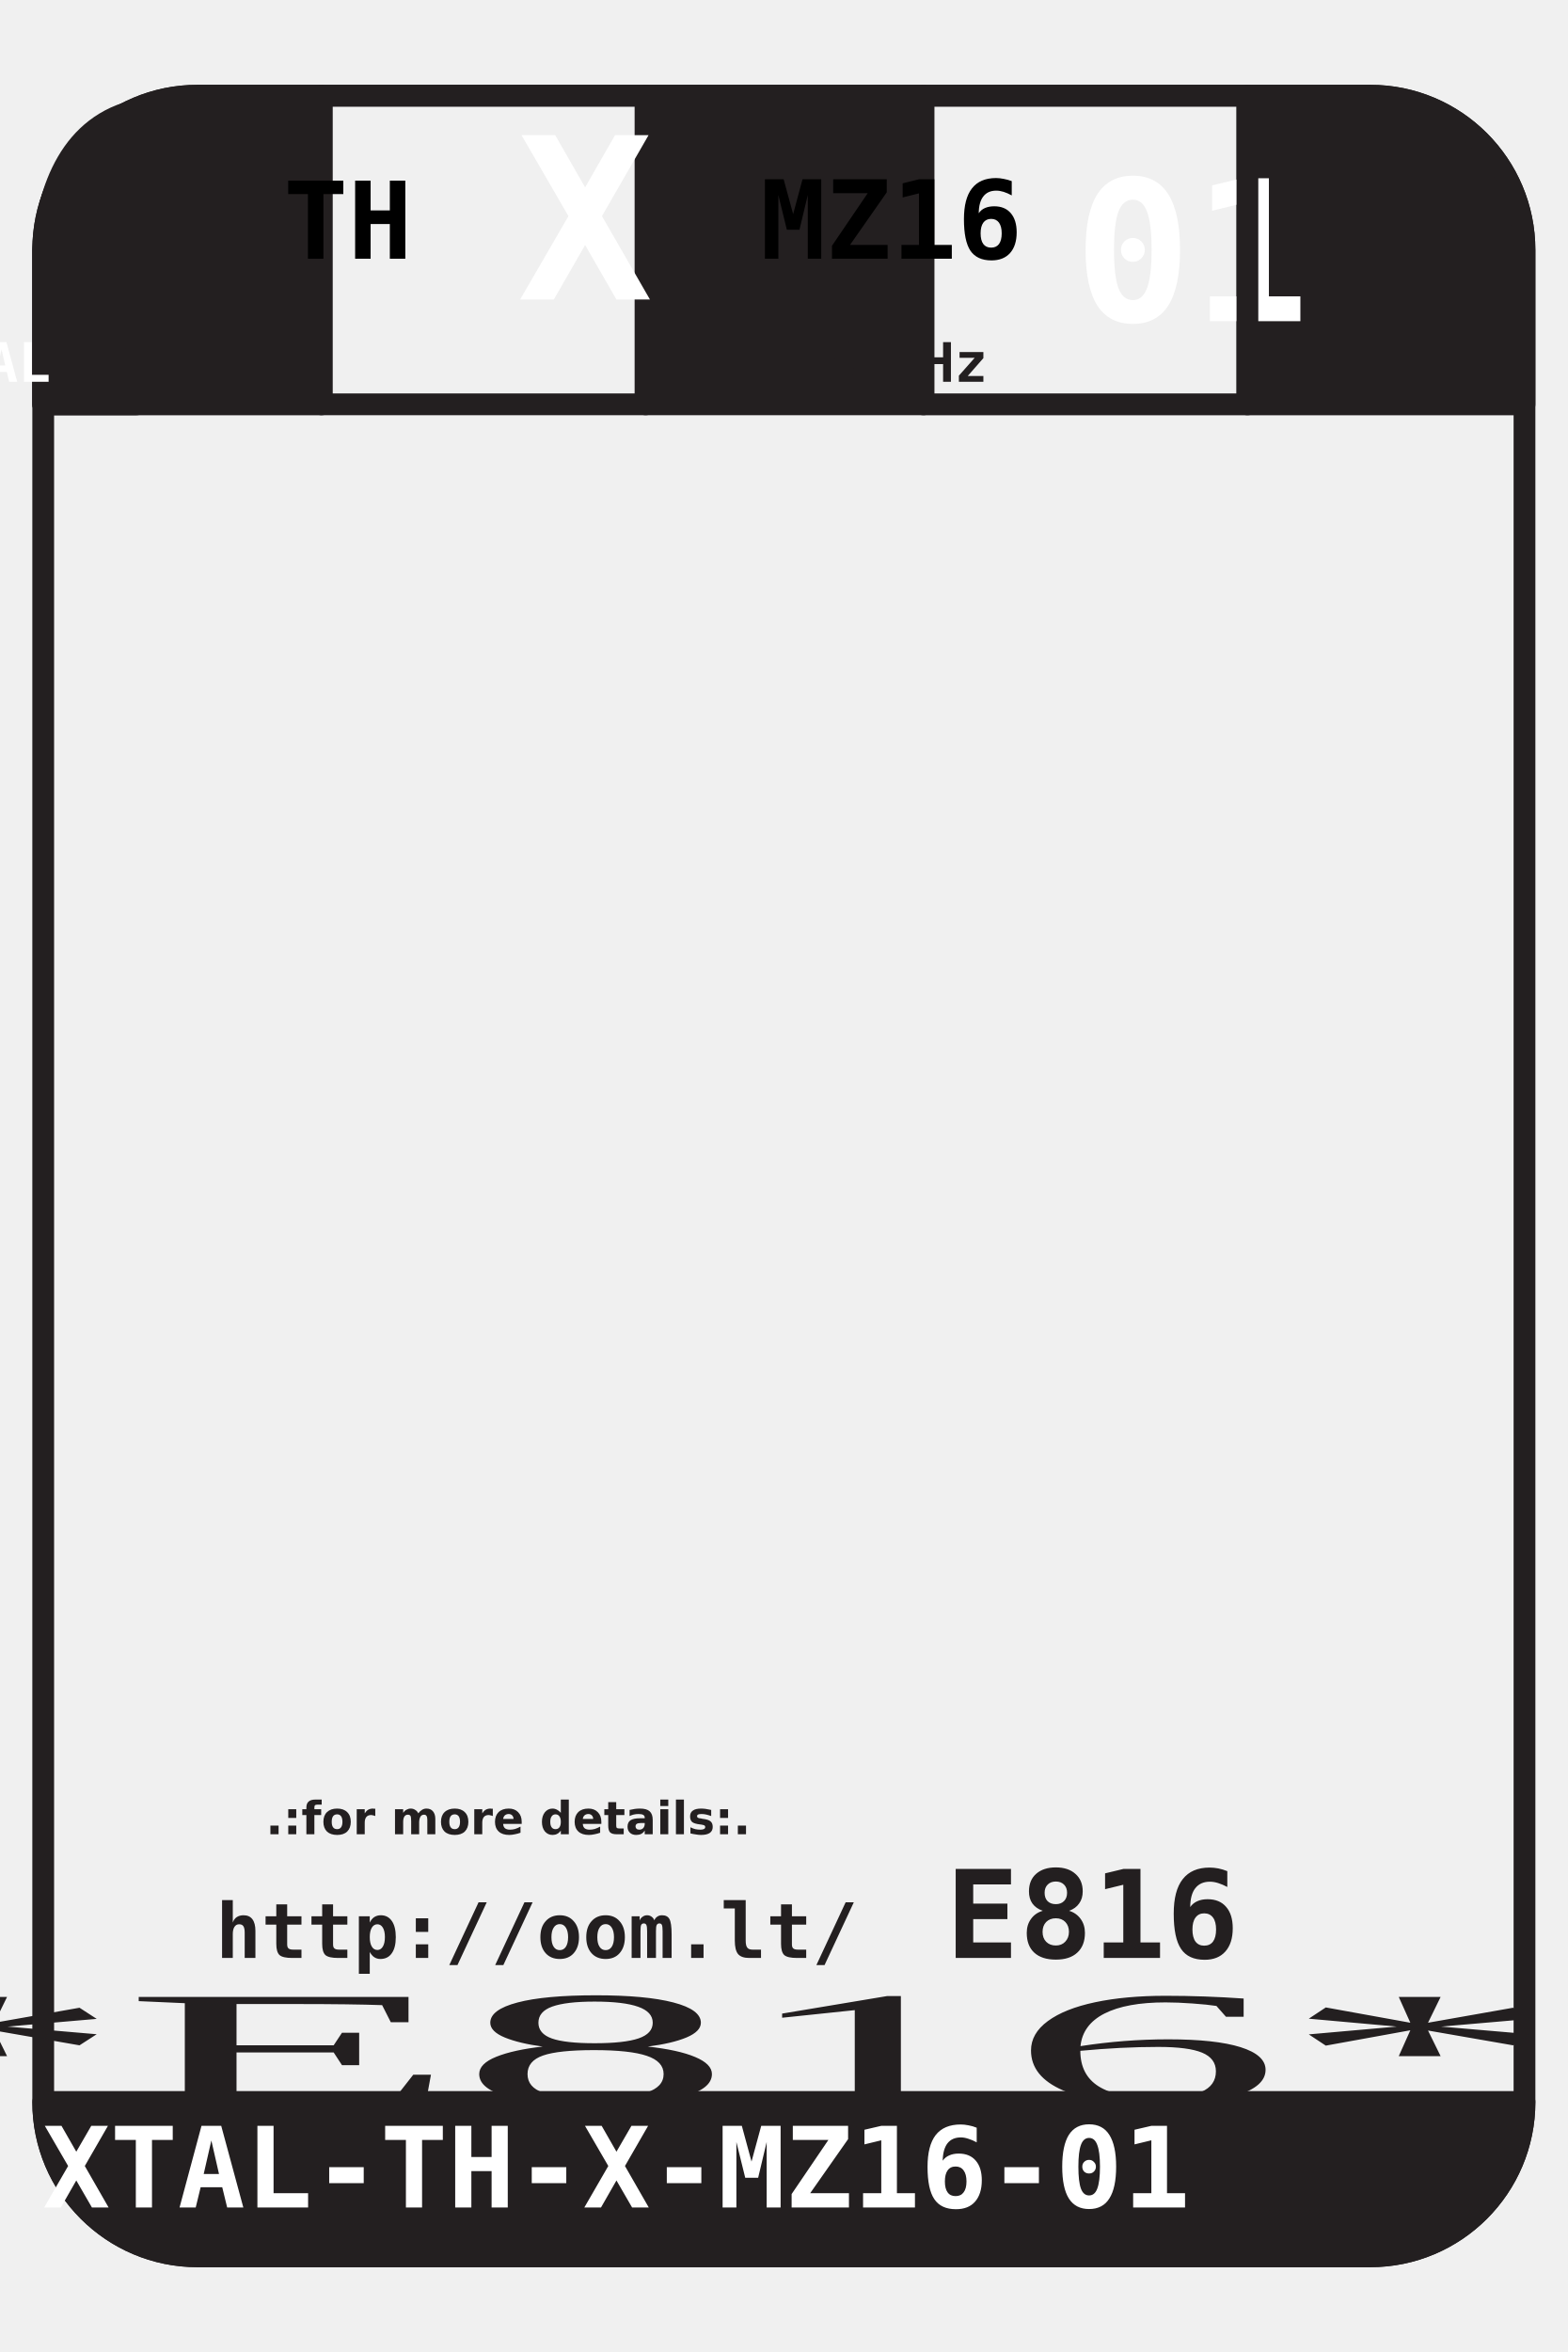
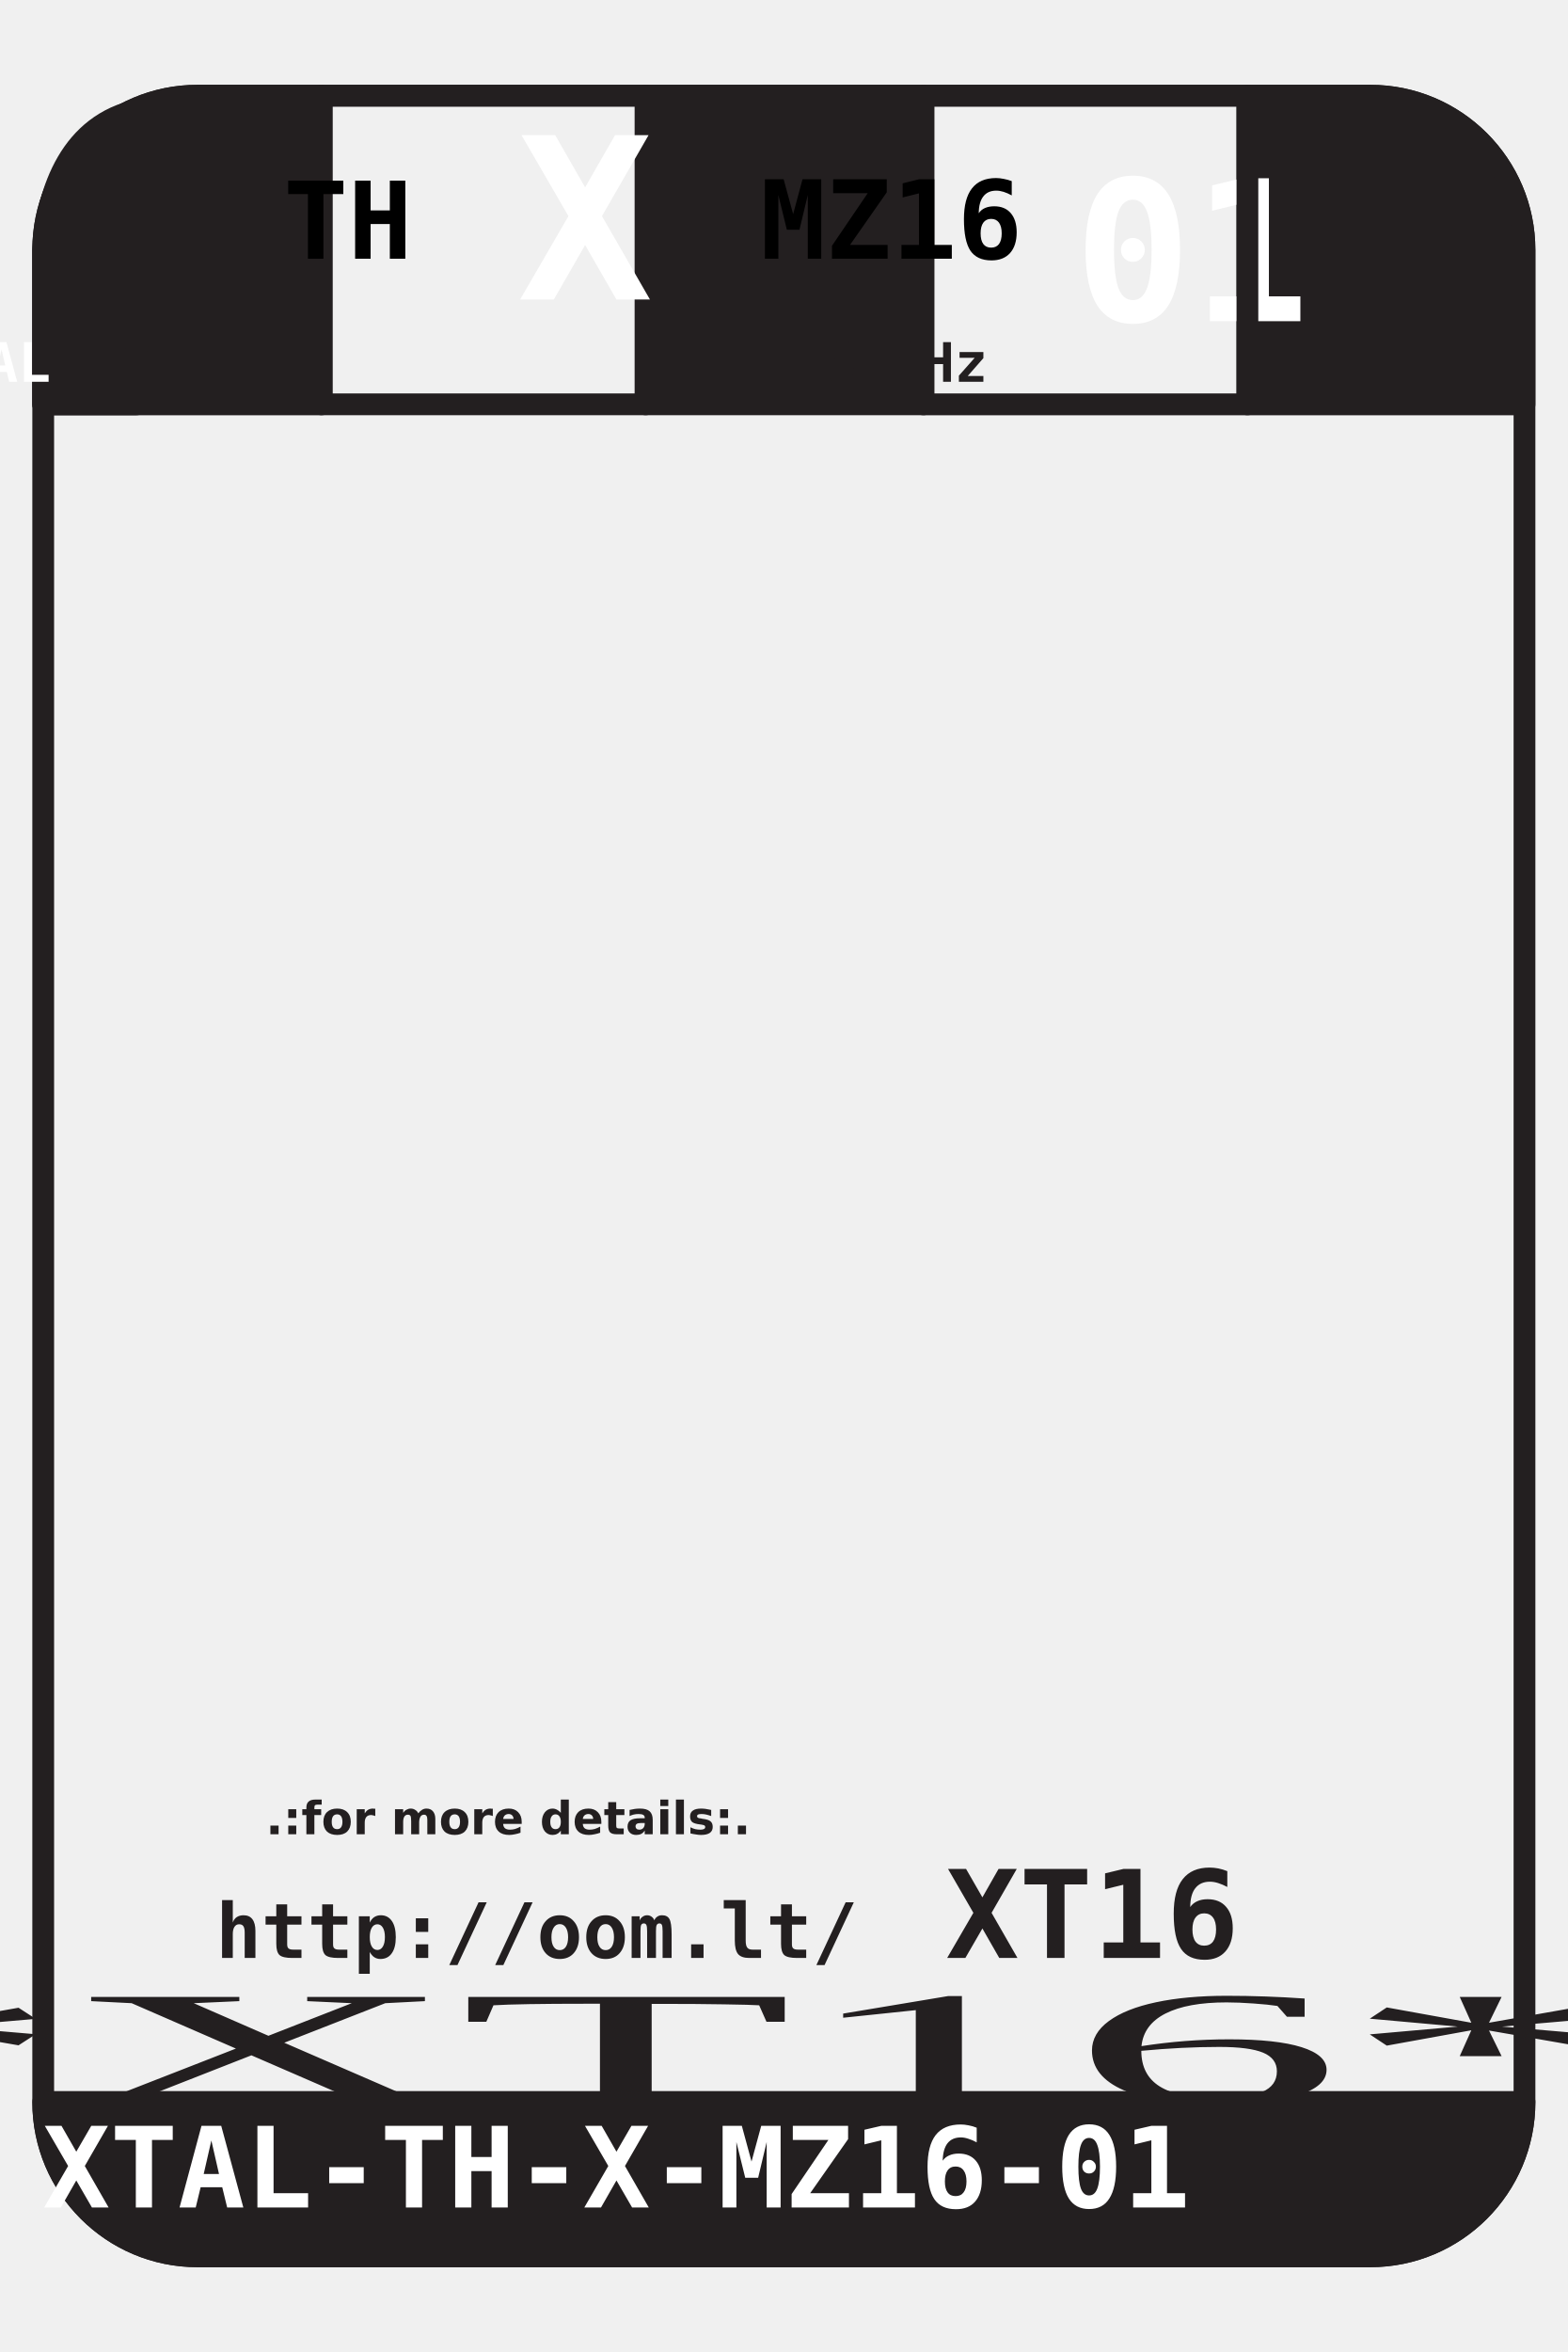
<svg xmlns="http://www.w3.org/2000/svg" id="svg3419" version="1.1" width="180" height="270" xml:space="preserve">
  <defs id="defs3423" />
  <g id="g3427" transform="matrix(1.25,0,0,-1.25,0,270)">
    <path d="m 3.969,193.039 c 0,7.826 6.347,14.173 14.173,14.173 l 107.717,0 c 7.826,0 14.173,-6.347 14.173,-14.173 l 0,-170.079 c 0,-7.826 -6.347,-14.173 -14.173,-14.173 l -107.717,0 c -7.826,0 -14.173,6.347 -14.173,14.173 l 0,170.079 z" style="fill:none;stroke:#231f20;stroke-width:2;stroke-linecap:round;stroke-linejoin:round;stroke-miterlimit:22.926;stroke-opacity:1;stroke-dasharray:none" id="path3429" />
    <text transform="scale(1,-1)" id="text3439" x="71.998" y="-326.037" style="text-align:center;text-anchor:middle">
      <tspan style="font-size:6px;font-variant:normal;font-weight:bold;text-align:center;writing-mode:lr-tb;text-anchor:middle;fill:#231f20;fill-opacity:1;fill-rule:nonzero;stroke:none;font-family:Helvetica LT;-inkscape-font-specification:Helvetica LT Bold" id="tspan3441" y="-326.037" x="71.998" />
    </text>
    <text transform="matrix(1,0,0,-1,54.1817,47.5475)" id="text3443" x="17.943" y="0" style="text-anchor:middle;text-align:center">
      <tspan style="font-size:4.201px;font-variant:normal;font-weight:bold;writing-mode:lr-tb;fill:#231f20;fill-opacity:1;fill-rule:nonzero;stroke:none;font-family:DejaVu Sans;-inkscape-font-specification:DejaVu Sans Bold;text-anchor:middle;text-align:center;font-style:normal;font-stretch:normal" x="0" y="0" id="tspan3445">.:for more details:.</tspan>
    </text>
    <text transform="scale(1,-1)" id="text3447" x="56.807" y="-36.191" style="text-align:center;text-anchor:middle">
      <tspan style="font-size:7.001px;font-style:normal;font-variant:normal;font-weight:bold;font-stretch:normal;text-align:center;writing-mode:lr-tb;text-anchor:middle;fill:#231f20;fill-opacity:1;fill-rule:nonzero;stroke:none;font-family:DejaVu Sans Mono;-inkscape-font-specification:DejaVu Sans Mono Bold" x="56.807" y="-36.191" id="tspan3449">http://oom.lt/</tspan>
    </text>
    <text transform="scale(1,-1)" id="text3451" x="86.863" y="-36.191" style="text-align:start;text-anchor:start">
-       <tspan style="font-size:11.202px;font-variant:normal;font-weight:bold;text-align:start;writing-mode:lr-tb;text-anchor:start;fill:#231f20;fill-opacity:1;fill-rule:nonzero;stroke:none;font-family:DejaVu Sans Mono;-inkscape-font-specification:DejaVu Sans Mono Bold;font-style:normal;font-stretch:normal" x="86.863" y="-36.191" id="tspan3453">E816</tspan>
+       <tspan style="font-size:11.202px;font-variant:normal;font-weight:bold;text-align:start;writing-mode:lr-tb;text-anchor:start;fill:#231f20;fill-opacity:1;fill-rule:nonzero;stroke:none;font-family:DejaVu Sans Mono;-inkscape-font-specification:DejaVu Sans Mono Bold;font-style:normal;font-stretch:normal" x="86.863" y="-36.191" id="tspan3453">XT16</tspan>
    </text>
    <text transform="matrix(1,0,0,-0.2937634,14.7144,22.9039)" id="text3455" x="57.305" y="0" style="text-align:center;text-anchor:middle">
-       <tspan style="font-size:50.435px;font-variant:normal;font-weight:normal;text-align:center;writing-mode:lr-tb;text-anchor:middle;fill:#231f20;fill-opacity:1;fill-rule:nonzero;stroke:none;font-family:Free 3 of 9 Extended;-inkscape-font-specification:Free3of9Extended" x="57.305" y="0" id="tspan3457">*E816*</tspan>
+       <tspan style="font-size:50.435px;font-variant:normal;font-weight:normal;text-align:center;writing-mode:lr-tb;text-anchor:middle;fill:#231f20;fill-opacity:1;fill-rule:nonzero;stroke:none;font-family:Free 3 of 9 Extended;-inkscape-font-specification:Free3of9Extended" x="57.305" y="0" id="tspan3457">*XT16*</tspan>
    </text>
    <path d="m 29.541,178.866 0,28.346 -11.4,0 c -7.826,0 -14.173,-6.347 -14.173,-14.173 l 0,-14.173 25.573,0 z" style="fill:#231f20;fill-opacity:1;fill-rule:evenodd;stroke:#231f20;stroke-width:2;stroke-linecap:round;stroke-linejoin:round;stroke-miterlimit:22.926;stroke-opacity:1;stroke-dasharray:none" id="path3593" />
    <path d="m 140.031,193.039 c 0,7.826 -6.347,14.173 -14.173,14.173 l -11.277,0 0,-28.346 25.451,0 0,14.173 z" style="fill:#231f20;fill-opacity:1;fill-rule:evenodd;stroke:#231f20;stroke-width:2;stroke-linecap:round;stroke-linejoin:round;stroke-miterlimit:22.926;stroke-opacity:1;stroke-dasharray:none" id="path3595" />
    <path d="m 59.305,207.213 25.512,0 0,-28.346 -25.512,0 0,28.346 z" style="fill:#231f20;fill-opacity:1;fill-rule:evenodd;stroke:#231f20;stroke-width:2;stroke-linecap:round;stroke-linejoin:round;stroke-miterlimit:22.926;stroke-opacity:1;stroke-dasharray:none" id="path3597" />
    <text transform="scale(1,-1)" id="text3603" x="127.539" y="-186.501" style="font-style:normal;font-variant:normal;font-weight:bold;font-stretch:normal;text-align:center;text-anchor:middle;fill:#ffffff;font-family:DejaVu Sans Mono;-inkscape-font-specification:DejaVu Sans Mono Bold">
      <tspan style="font-size:18px;font-style:normal;font-variant:normal;font-weight:bold;font-stretch:normal;text-align:center;writing-mode:lr-tb;text-anchor:middle;fill:#ffffff;fill-opacity:1;fill-rule:nonzero;stroke:none;font-family:DejaVu Sans Mono;-inkscape-font-specification:DejaVu Sans Mono Bold" x="127.539" y="-186.501" id="tspan3605">01</tspan>
    </text>
    <path d="m 29.541,207.213 29.764,0 0,-28.346 -29.764,0 0,28.346 z" style="fill:none;stroke:#231f20;stroke-width:2;stroke-linecap:round;stroke-linejoin:round;stroke-miterlimit:22.926;stroke-opacity:1;stroke-dasharray:none" id="path3607" />
    <path d="m 84.817,207.212 29.764,0 0,-28.346 -29.764,0 0,28.346 z" style="fill:none;stroke:#231f20;stroke-width:2;stroke-linecap:round;stroke-linejoin:round;stroke-miterlimit:22.926;stroke-opacity:1;stroke-dasharray:none" id="path3609" />
    <text transform="scale(1,-1)" id="text3611" x="44.674" y="-192.239" style="font-size:8.444px;font-style:normal;font-variant:normal;font-weight:bold;font-stretch:normal;text-align:center;text-anchor:middle;fill:#000000;font-family:DejaVu Sans Mono;-inkscape-font-specification:DejaVu Sans Mono Bold">
      <tspan style="font-size:9.851px;font-style:normal;font-variant:normal;font-weight:bold;font-stretch:normal;text-align:center;writing-mode:lr-tb;text-anchor:middle;fill:#000000;fill-opacity:1;fill-rule:nonzero;stroke:none;font-family:DejaVu Sans Mono;-inkscape-font-specification:DejaVu Sans Mono Bold" x="44.674" y="-192.239" id="tspan3613">TH</tspan>
    </text>
    <text transform="scale(1,-1)" id="text3615" x="99.941" y="-192.241" style="font-style:normal;font-variant:normal;font-weight:bold;font-stretch:normal;text-align:center;text-anchor:middle;fill:#000000;font-family:DejaVu Sans Mono;-inkscape-font-specification:DejaVu Sans Mono Bold">
      <tspan style="font-size:10px;font-style:normal;font-variant:normal;font-weight:bold;font-stretch:normal;text-align:center;writing-mode:lr-tb;text-anchor:middle;fill:#000000;fill-opacity:1;fill-rule:nonzero;stroke:none;font-family:DejaVu Sans Mono;-inkscape-font-specification:DejaVu Sans Mono Bold" x="99.941" y="-192.241" id="tspan3617">MZ16</tspan>
    </text>
    <text transform="scale(1,-1)" id="text3623" x="71.95" y="-180.937" style="font-style:normal;font-variant:normal;font-weight:bold;font-stretch:normal;text-align:center;text-anchor:middle;fill:#ffffff;font-family:DejaVu Sans Mono;-inkscape-font-specification:DejaVu Sans Mono Bold">
      <tspan style="font-size:5px;font-style:normal;font-variant:normal;font-weight:bold;font-stretch:normal;text-align:center;writing-mode:lr-tb;text-anchor:middle;fill:#ffffff;fill-opacity:1;fill-rule:nonzero;stroke:none;font-family:DejaVu Sans Mono;-inkscape-font-specification:DejaVu Sans Mono Bold" x="71.95" y="-180.937" id="tspan3625" />
    </text>
    <text transform="scale(1,-1)" id="text3631" x="44.348" y="-180.937" style="font-style:normal;font-variant:normal;font-weight:bold;font-stretch:normal;text-align:center;text-anchor:middle;font-family:DejaVu Sans Mono;-inkscape-font-specification:DejaVu Sans Mono Bold">
      <tspan style="font-size:5px;font-style:normal;font-variant:normal;font-weight:bold;font-stretch:normal;text-align:center;writing-mode:lr-tb;text-anchor:middle;fill:#231f20;fill-opacity:1;fill-rule:nonzero;stroke:none;font-family:DejaVu Sans Mono;-inkscape-font-specification:DejaVu Sans Mono Bold" x="44.348" y="-180.937" id="tspan3633" />
    </text>
    <text transform="scale(1,-1)" id="text3619" x="247.712" y="-188.494" style="font-style:normal;font-variant:normal;font-weight:bold;font-stretch:normal;text-align:end;text-anchor:end;fill:#ffffff;font-family:DejaVu Sans Mono;-inkscape-font-specification:DejaVu Sans Mono Bold">
      <tspan style="font-size:20.706px;font-style:normal;font-variant:normal;font-weight:bold;font-stretch:normal;text-align:end;writing-mode:lr-tb;text-anchor:end;fill:#ffffff;fill-opacity:1;fill-rule:nonzero;stroke:none;font-family:DejaVu Sans Mono;-inkscape-font-specification:DejaVu Sans Mono Bold" x="25.471" y="-188.494" id="tspan3621">XTAL</tspan>
    </text>
    <path id="use3031" style="fill:#231f20;fill-opacity:1;fill-rule:evenodd;stroke:#231f20;stroke-width:2;stroke-linecap:round;stroke-linejoin:round;stroke-miterlimit:22.926;stroke-opacity:1;stroke-dasharray:none" d="m 12.534,178.866 0.164,27.036 C 6.573,204.607 4.348,198.675 3.968,193.039 l 0,-14.173 z" />
    <text transform="scale(1,-1)" id="text3627" x="76.459" y="-188.494" style="font-style:normal;font-variant:normal;font-weight:bold;font-stretch:normal;text-align:center;text-anchor:middle;fill:#ffffff;font-family:DejaVu Sans Mono;-inkscape-font-specification:DejaVu Sans Mono Bold">
      <tspan style="font-size:20.706px;font-style:normal;font-variant:normal;font-weight:bold;font-stretch:normal;text-align:center;writing-mode:lr-tb;text-anchor:middle;fill:#ffffff;fill-opacity:1;fill-rule:nonzero;stroke:none;font-family:DejaVu Sans Mono;-inkscape-font-specification:DejaVu Sans Mono Bold" x="71.808" y="-188.494" id="tspan3629">X</tspan>
    </text>
    <text transform="scale(1,-1)" id="text3635" x="99.728" y="-180.937" style="font-style:normal;font-variant:normal;font-weight:bold;font-stretch:normal;text-align:center;text-anchor:middle;font-family:DejaVu Sans Mono;-inkscape-font-specification:DejaVu Sans Mono Bold">
      <tspan style="font-size:5px;font-style:normal;font-variant:normal;font-weight:bold;font-stretch:normal;text-align:center;writing-mode:lr-tb;text-anchor:middle;fill:#231f20;fill-opacity:1;fill-rule:nonzero;stroke:none;font-family:DejaVu Sans Mono;-inkscape-font-specification:DejaVu Sans Mono Bold" x="99.728" y="-180.937" id="tspan3637">16 MHz</tspan>
    </text>
    <path d="m 3.969,22.961 136.063,0" style="fill:none;stroke:#231f20;stroke-opacity:1;stroke-width:0.216;stroke-linecap:butt;stroke-linejoin:miter;stroke-miterlimit:22.926;stroke-dasharray:none" id="path3639" />
    <path d="m 3.969,22.961 136.063,0 0,0 c 0,-7.826 -6.347,-14.173 -14.173,-14.173 l -107.717,0 c -7.826,0 -14.173,6.347 -14.173,14.173 z" style="fill:#231f20;fill-opacity:1;fill-rule:evenodd;stroke:#231f20;stroke-opacity:1;stroke-width:2;stroke-linecap:round;stroke-linejoin:round;stroke-miterlimit:22.926;stroke-dasharray:none" id="path3641" />
    <text transform="scale(1,-1)" id="text3643" x="72.138" y="-13.271" style="font-size:10.302px;text-align:center;text-anchor:middle;-inkscape-font-specification:DejaVu Sans Mono Bold;font-family:DejaVu Sans Mono;font-weight:bold;font-style:normal;font-stretch:normal;font-variant:normal">
      <tspan style="font-size:10.302px;font-variant:normal;font-weight:bold;text-align:center;writing-mode:lr-tb;text-anchor:middle;fill:#ffffff;fill-opacity:1;fill-rule:nonzero;stroke:none;font-family:DejaVu Sans Mono;-inkscape-font-specification:DejaVu Sans Mono Bold;font-style:normal;font-stretch:normal" x="72.138" y="-13.271" id="tspan3645">XTAL-TH-X-MZ16-01</tspan>
    </text>
    <text xml:space="preserve" style="font-size:40px;font-style:normal;font-weight:bold;text-align:center;line-height:125%;letter-spacing:0px;word-spacing:0px;text-anchor:middle;fill:#000000;fill-opacity:1;stroke:none;font-family:DejaVu Sans Mono;-inkscape-font-specification:DejaVu Sans Mono Bold;font-stretch:normal;font-variant:normal" x="-21.572" y="54.974" id="text3647" transform="matrix(0.8,0,0,-0.8,0,216)">
      <tspan id="tspan3649" x="-16.025" y="54.974"> </tspan>
    </text>
    <text transform="scale(1,-1)" id="text3599" x="16.703" y="-180.937" style="font-style:normal;font-variant:normal;font-weight:bold;font-stretch:normal;text-align:center;text-anchor:middle;fill:#ffffff;font-family:DejaVu Sans Mono;-inkscape-font-specification:DejaVu Sans Mono Bold">
      <tspan style="font-size:5px;font-style:normal;font-variant:normal;font-weight:bold;font-stretch:normal;text-align:center;writing-mode:lr-tb;text-anchor:middle;fill:#ffffff;fill-opacity:1;fill-rule:nonzero;stroke:none;font-family:DejaVu Sans Mono;-inkscape-font-specification:DejaVu Sans Mono Bold" x="16.703" y="-180.937" id="tspan3601">XTAL</tspan>
    </text>
  </g>
</svg>
